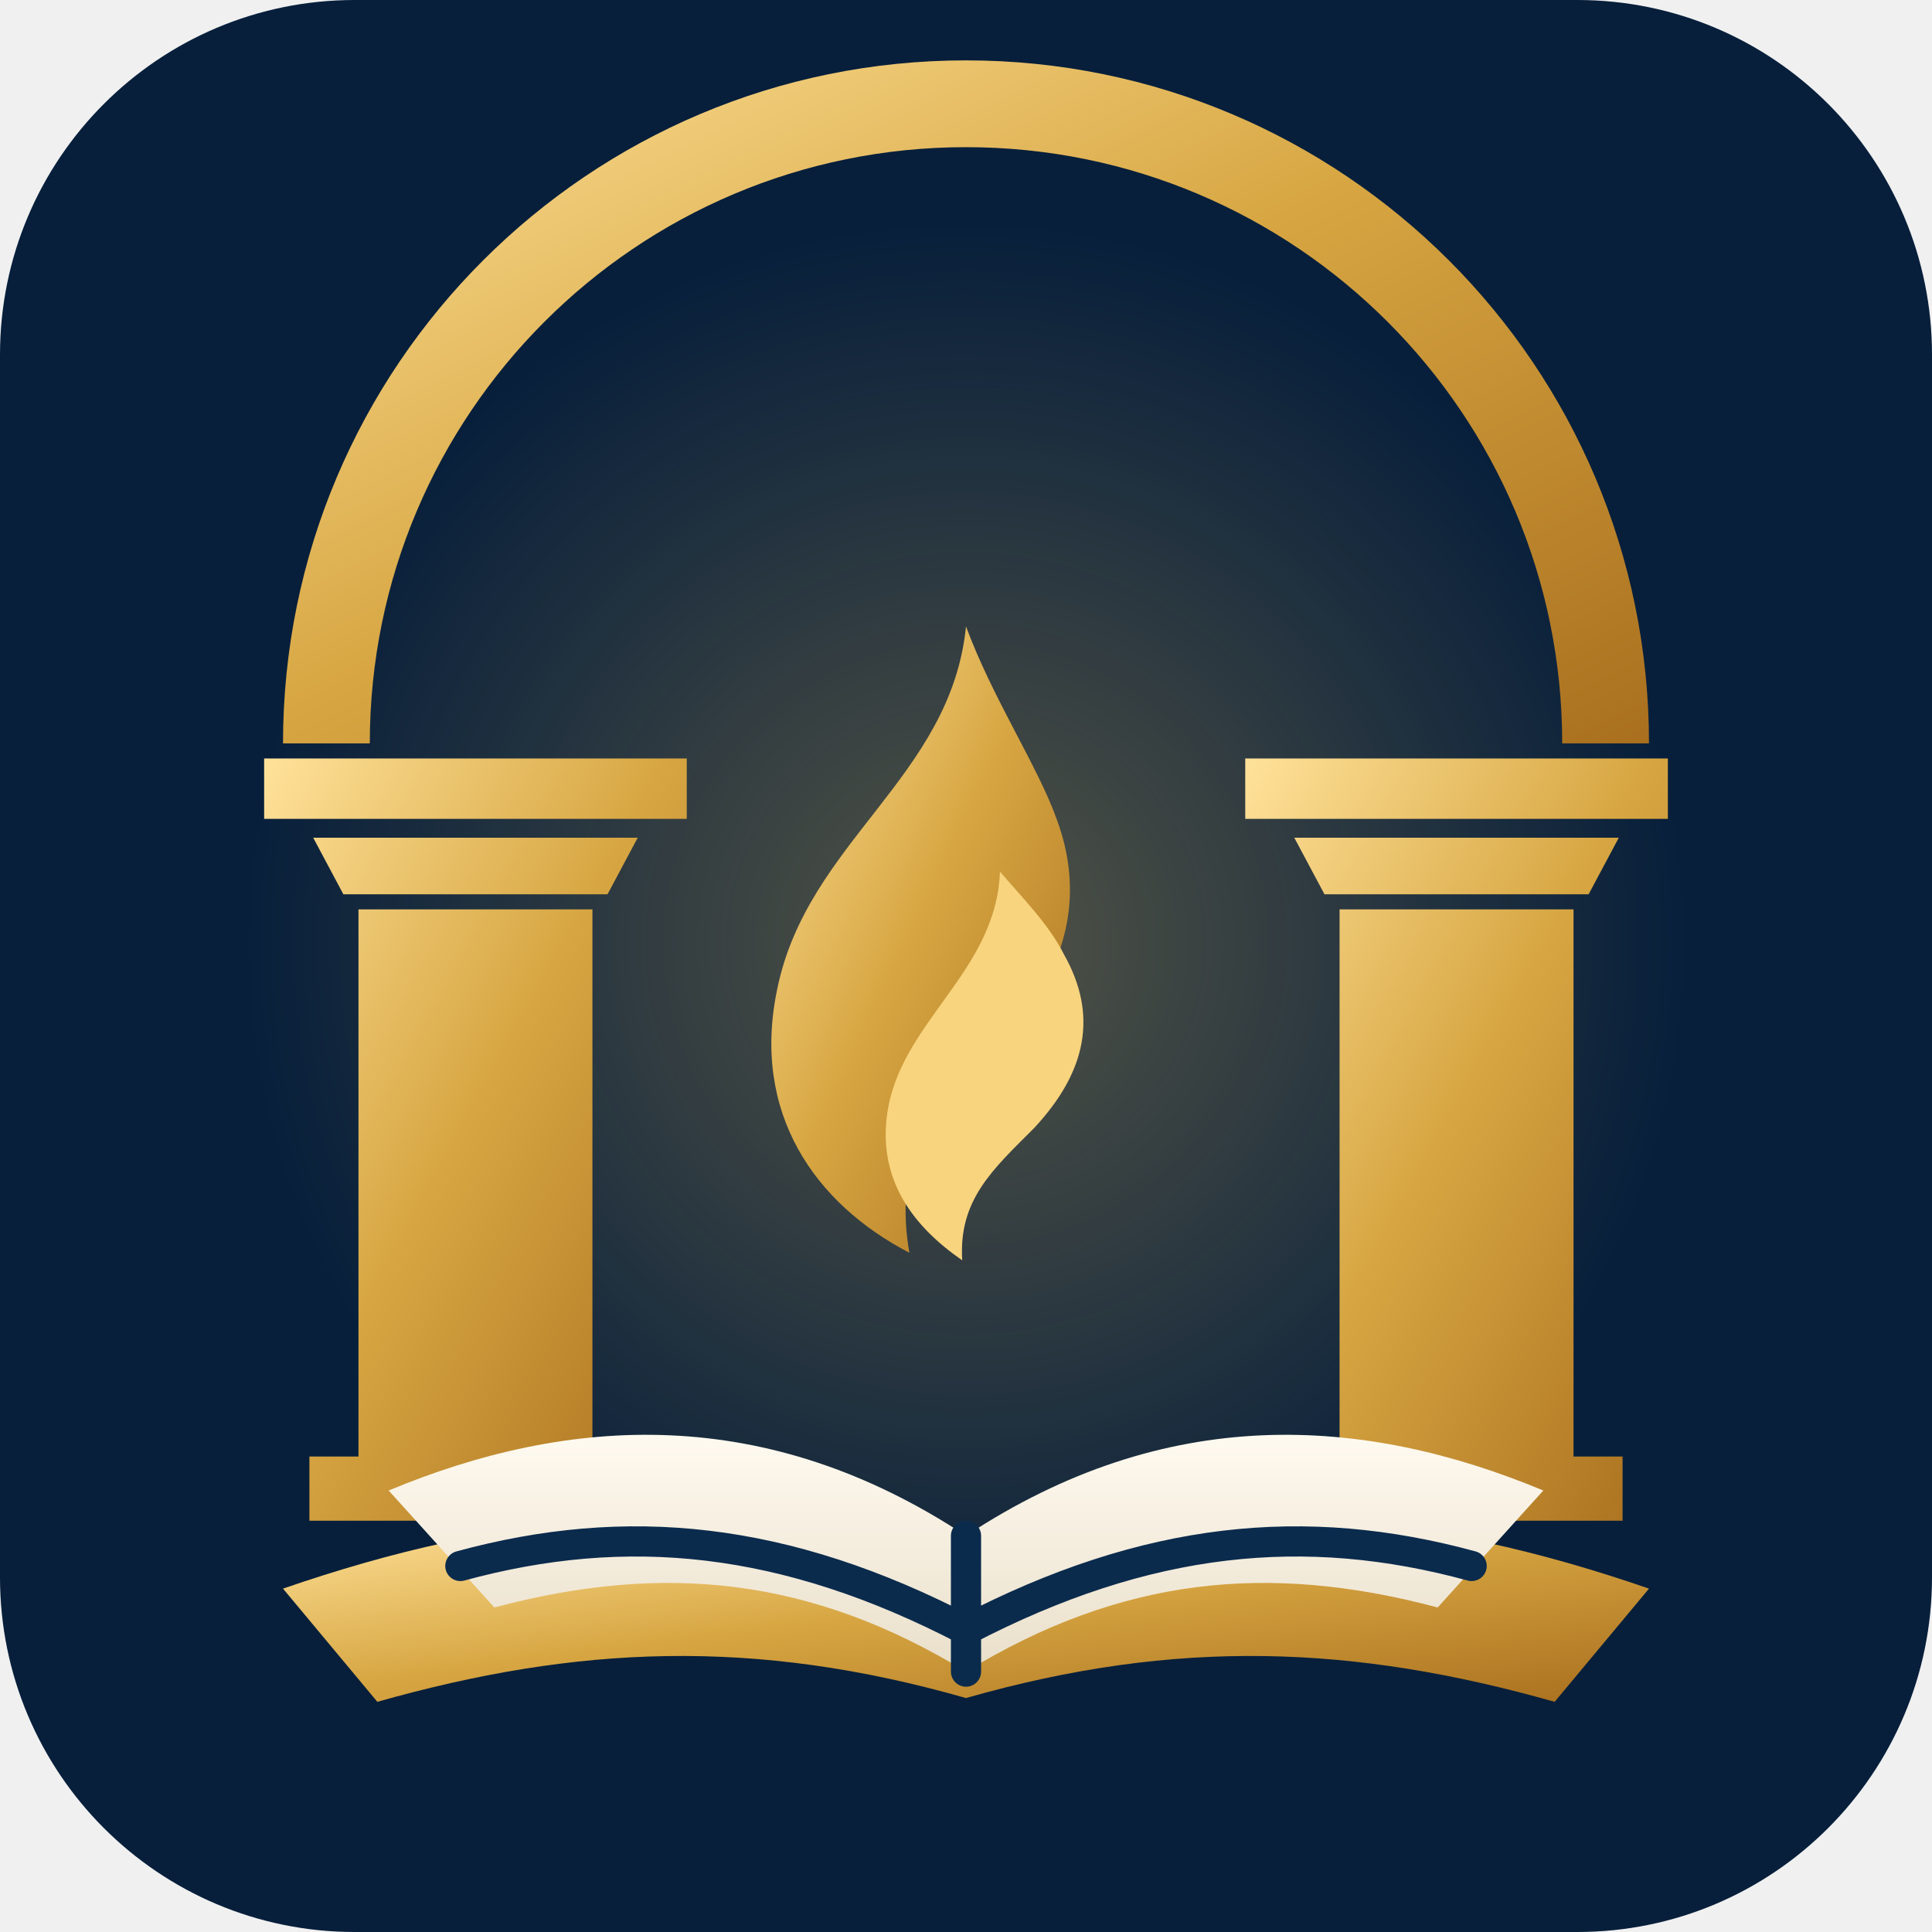
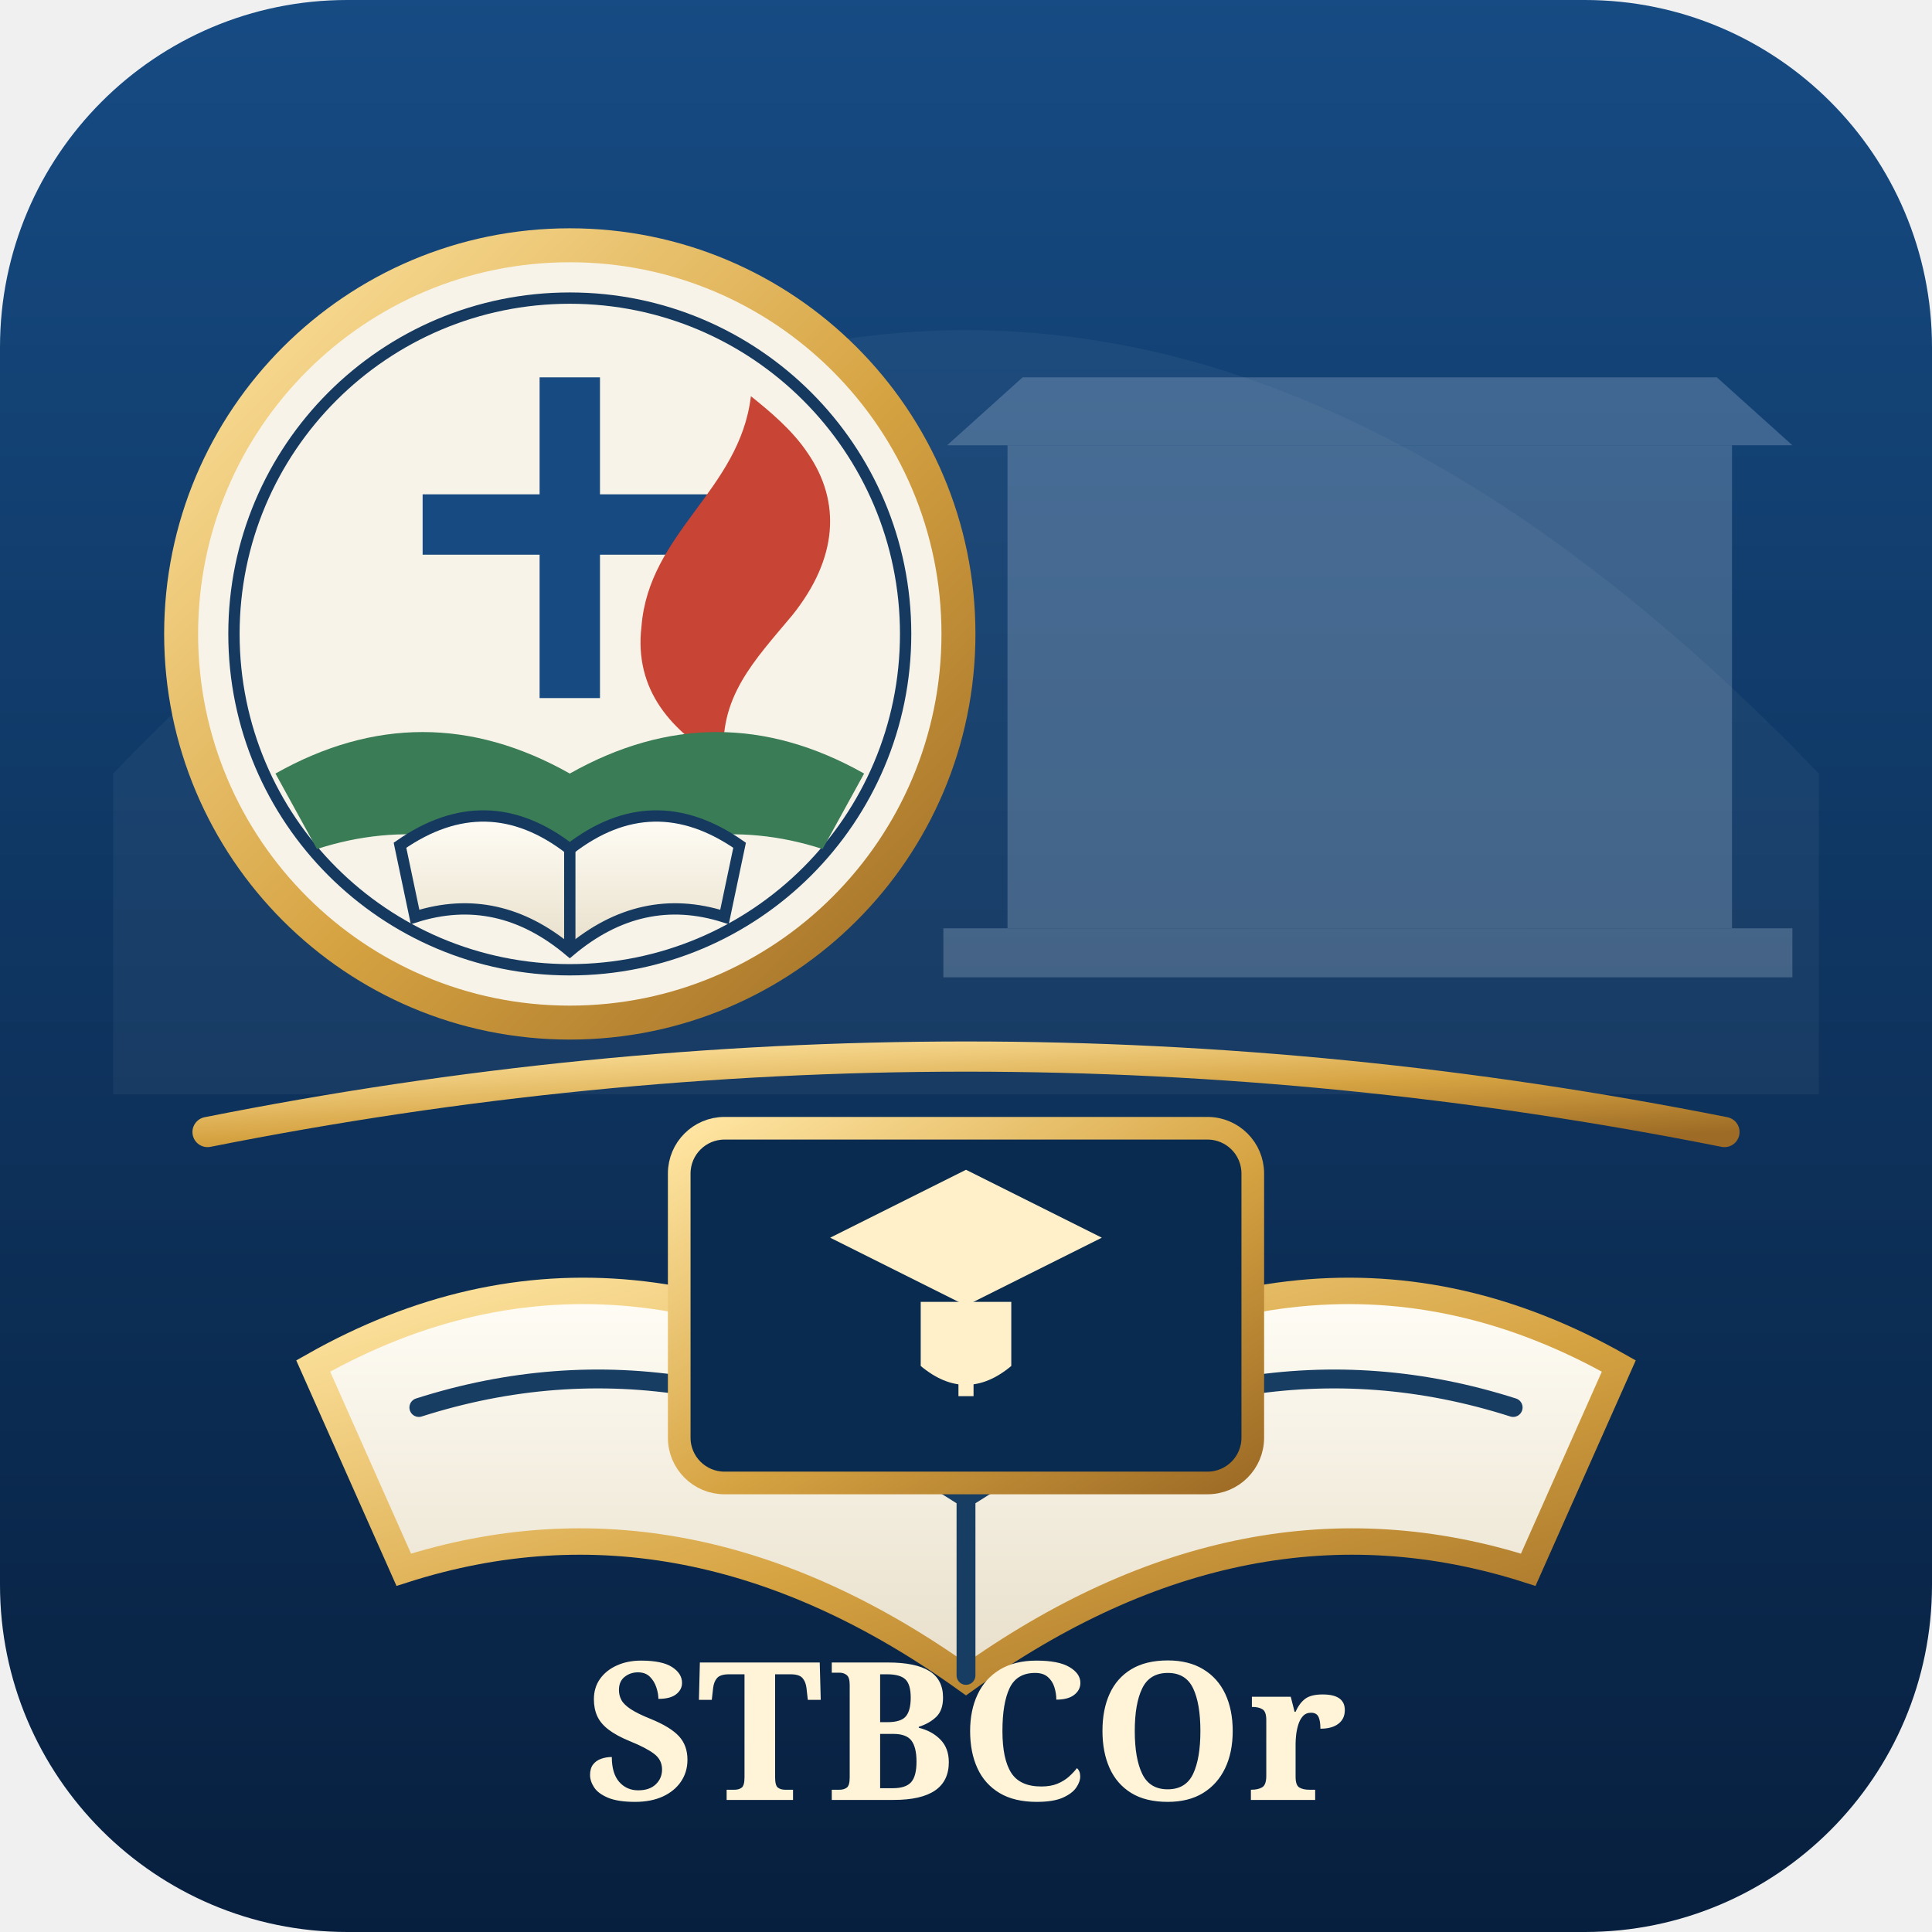
<svg xmlns="http://www.w3.org/2000/svg" viewBox="0 0 512 512" role="img" aria-label="STBCOr Gestión de Aulas">
  <defs>
-     <linearGradient id="gold" x1="0" y1="0" x2="1" y2="1">
-       <stop stop-color="#ffe29a" />
-       <stop offset=".48" stop-color="#d7a642" />
-       <stop offset="1" stop-color="#a96f1e" />
+     <linearGradient id="bg" x2="0" y2="1">
+       <stop stop-color="#164b83" />
+       <stop offset="1" stop-color="#071f3e" />
    </linearGradient>
-     <linearGradient id="page" x1="0" y1="0" x2="0" y2="1">
-       <stop stop-color="#fffaf0" />
-       <stop offset="1" stop-color="#e9dfca" />
+     <linearGradient id="gold" x2="1" y2="1">
+       <stop stop-color="#ffe6a3" />
+       <stop offset=".55" stop-color="#d6a342" />
+       <stop offset="1" stop-color="#9d6b25" />
    </linearGradient>
-     <radialGradient id="glow">
-       <stop stop-color="#f4c45c" stop-opacity=".32" />
-       <stop offset="1" stop-color="#f4c45c" stop-opacity="0" />
-     </radialGradient>
+     <linearGradient id="paper" x2="0" y2="1">
+       <stop stop-color="#fffdf6" />
+       <stop offset="1" stop-color="#e8dfca" />
+     </linearGradient>
  </defs>
-   <rect width="512" height="512" rx="94" fill="#071f3b" />
-   <circle cx="256" cy="250" r="190" fill="url(#glow)" />
-   <path d="M75 197a181 181 0 0 1 362 0h-23a158 158 0 0 0-316 0z" fill="url(#gold)" />
-   <g fill="url(#gold)">
-     <path d="M70 201h112v16H70zM83 222h86l-8 15H91zM95 241h62v145H95zM82 386h88v17H82z" />
-     <path d="M330 201h112v16H330zM343 222h86l-8 15h-70zM355 241h62v145h-62zM342 386h88v17h-88z" />
+   <rect width="512" height="512" rx="92" fill="url(#bg)" />
+   <path d="M30 205Q256 -30 482 205V290H30Z" fill="#fff" opacity=".045" />
+   <g opacity=".22" fill="#d9e8f6">
+     <path d="M267 118h192v128H267z" />
+     <path d="M251 118h224l-20-18H271z" />
+     <path d="M282 143h22v103h-22zm50 0h22v103h-22zm50 0h22v103h-22zm50 0h22v103h-22z" />
+     <path d="M250 246h225v13H250z" />
  </g>
-   <path d="M256 166c-4 40-42 57-50 96-7 33 10 57 35 70-4-23 4-38 22-54 17-16 26-37 17-61-5-14-17-32-24-51z" fill="url(#gold)" />
-   <path d="M265 231c-1 27-27 40-30 65-2 17 7 29 20 38-1-16 8-24 19-35 14-15 17-30 8-46-4-8-11-15-17-22z" fill="#f8d47e" />
-   <path d="M75 421c58-20 112-26 181-7 69-19 123-13 181 7l-25 30c-53-15-100-17-156-1-56-16-103-14-156 1z" fill="url(#gold)" />
-   <path d="M103 395c48-20 100-23 153 12 53-35 105-32 153-12l-28 31c-45-12-84-8-125 17-41-25-80-29-125-17z" fill="url(#page)" />
-   <path d="M256 407v36M122 415c44-12 86-8 134 17M390 415c-44-12-86-8-134 17" fill="none" stroke="#0b2b4d" stroke-width="8" stroke-linecap="round" />
-   <path d="M62 463h388" stroke="url(#gold)" stroke-width="9" stroke-linecap="round" />
+   <circle cx="151" cy="168" r="103" fill="#f8f3e8" stroke="url(#gold)" stroke-width="9" />
+   <circle cx="151" cy="168" r="89" fill="none" stroke="#15395f" stroke-width="3" />
+   <path d="M143 100h16v85h-16zM112 131h78v16h-78z" fill="#174a80" />
+   <path d="M199 105c-3 25-27 36-29 61-2 17 8 28 22 36-2-17 8-27 18-39 12-15 13-30 4-43-4-6-10-11-15-15z" fill="#c84435" />
+   <path d="M73 205q39-22 78 0 39-22 78 0l-11 20q-34-11-67 9-33-20-67-9z" fill="#397c56" />
+   <path d="M106 224q23-16 45 1 22-17 45-1l-4 19q-22-7-41 9-19-16-41-9z" fill="url(#paper)" stroke="#15395f" stroke-width="3" />
+   <path d="M151 225v27" stroke="#15395f" stroke-width="3" />
+   <path d="M55 300Q256 260 457 300" fill="none" stroke="url(#gold)" stroke-width="8" stroke-linecap="round" />
+   <g transform="translate(0 3)">
+     <path d="M83 359q83-47 173 17 90-64 173-17l-24 54q-75-24-149 29-74-53-149-29z" fill="url(#paper)" stroke="url(#gold)" stroke-width="7" />
+     <path d="M256 376v65M111 370q72-23 145 24m145-24q-72-23-145 24" fill="none" stroke="#183d62" stroke-width="5" stroke-linecap="round" />
+     <rect x="180" y="296" width="152" height="94" rx="12" fill="#0a2b50" stroke="url(#gold)" stroke-width="6" />
+     <path d="M220 325l36-18 36 18-36 18z" fill="#fff0c9" />
+     <path d="M244 342v17q12 10 24 0v-17" fill="#fff0c9" />
+     <path d="M256 359v8" stroke="#fff0c9" stroke-width="4" />
+   </g>
+   <text x="256" y="477" text-anchor="middle" fill="#fff4d7" font-family="Georgia,serif" font-size="51" font-weight="bold" letter-spacing="1">STBCOr</text>
+   <path d="M83 491h346" stroke="url(#gold)" stroke-width="4" stroke-linecap="round" />
</svg>
